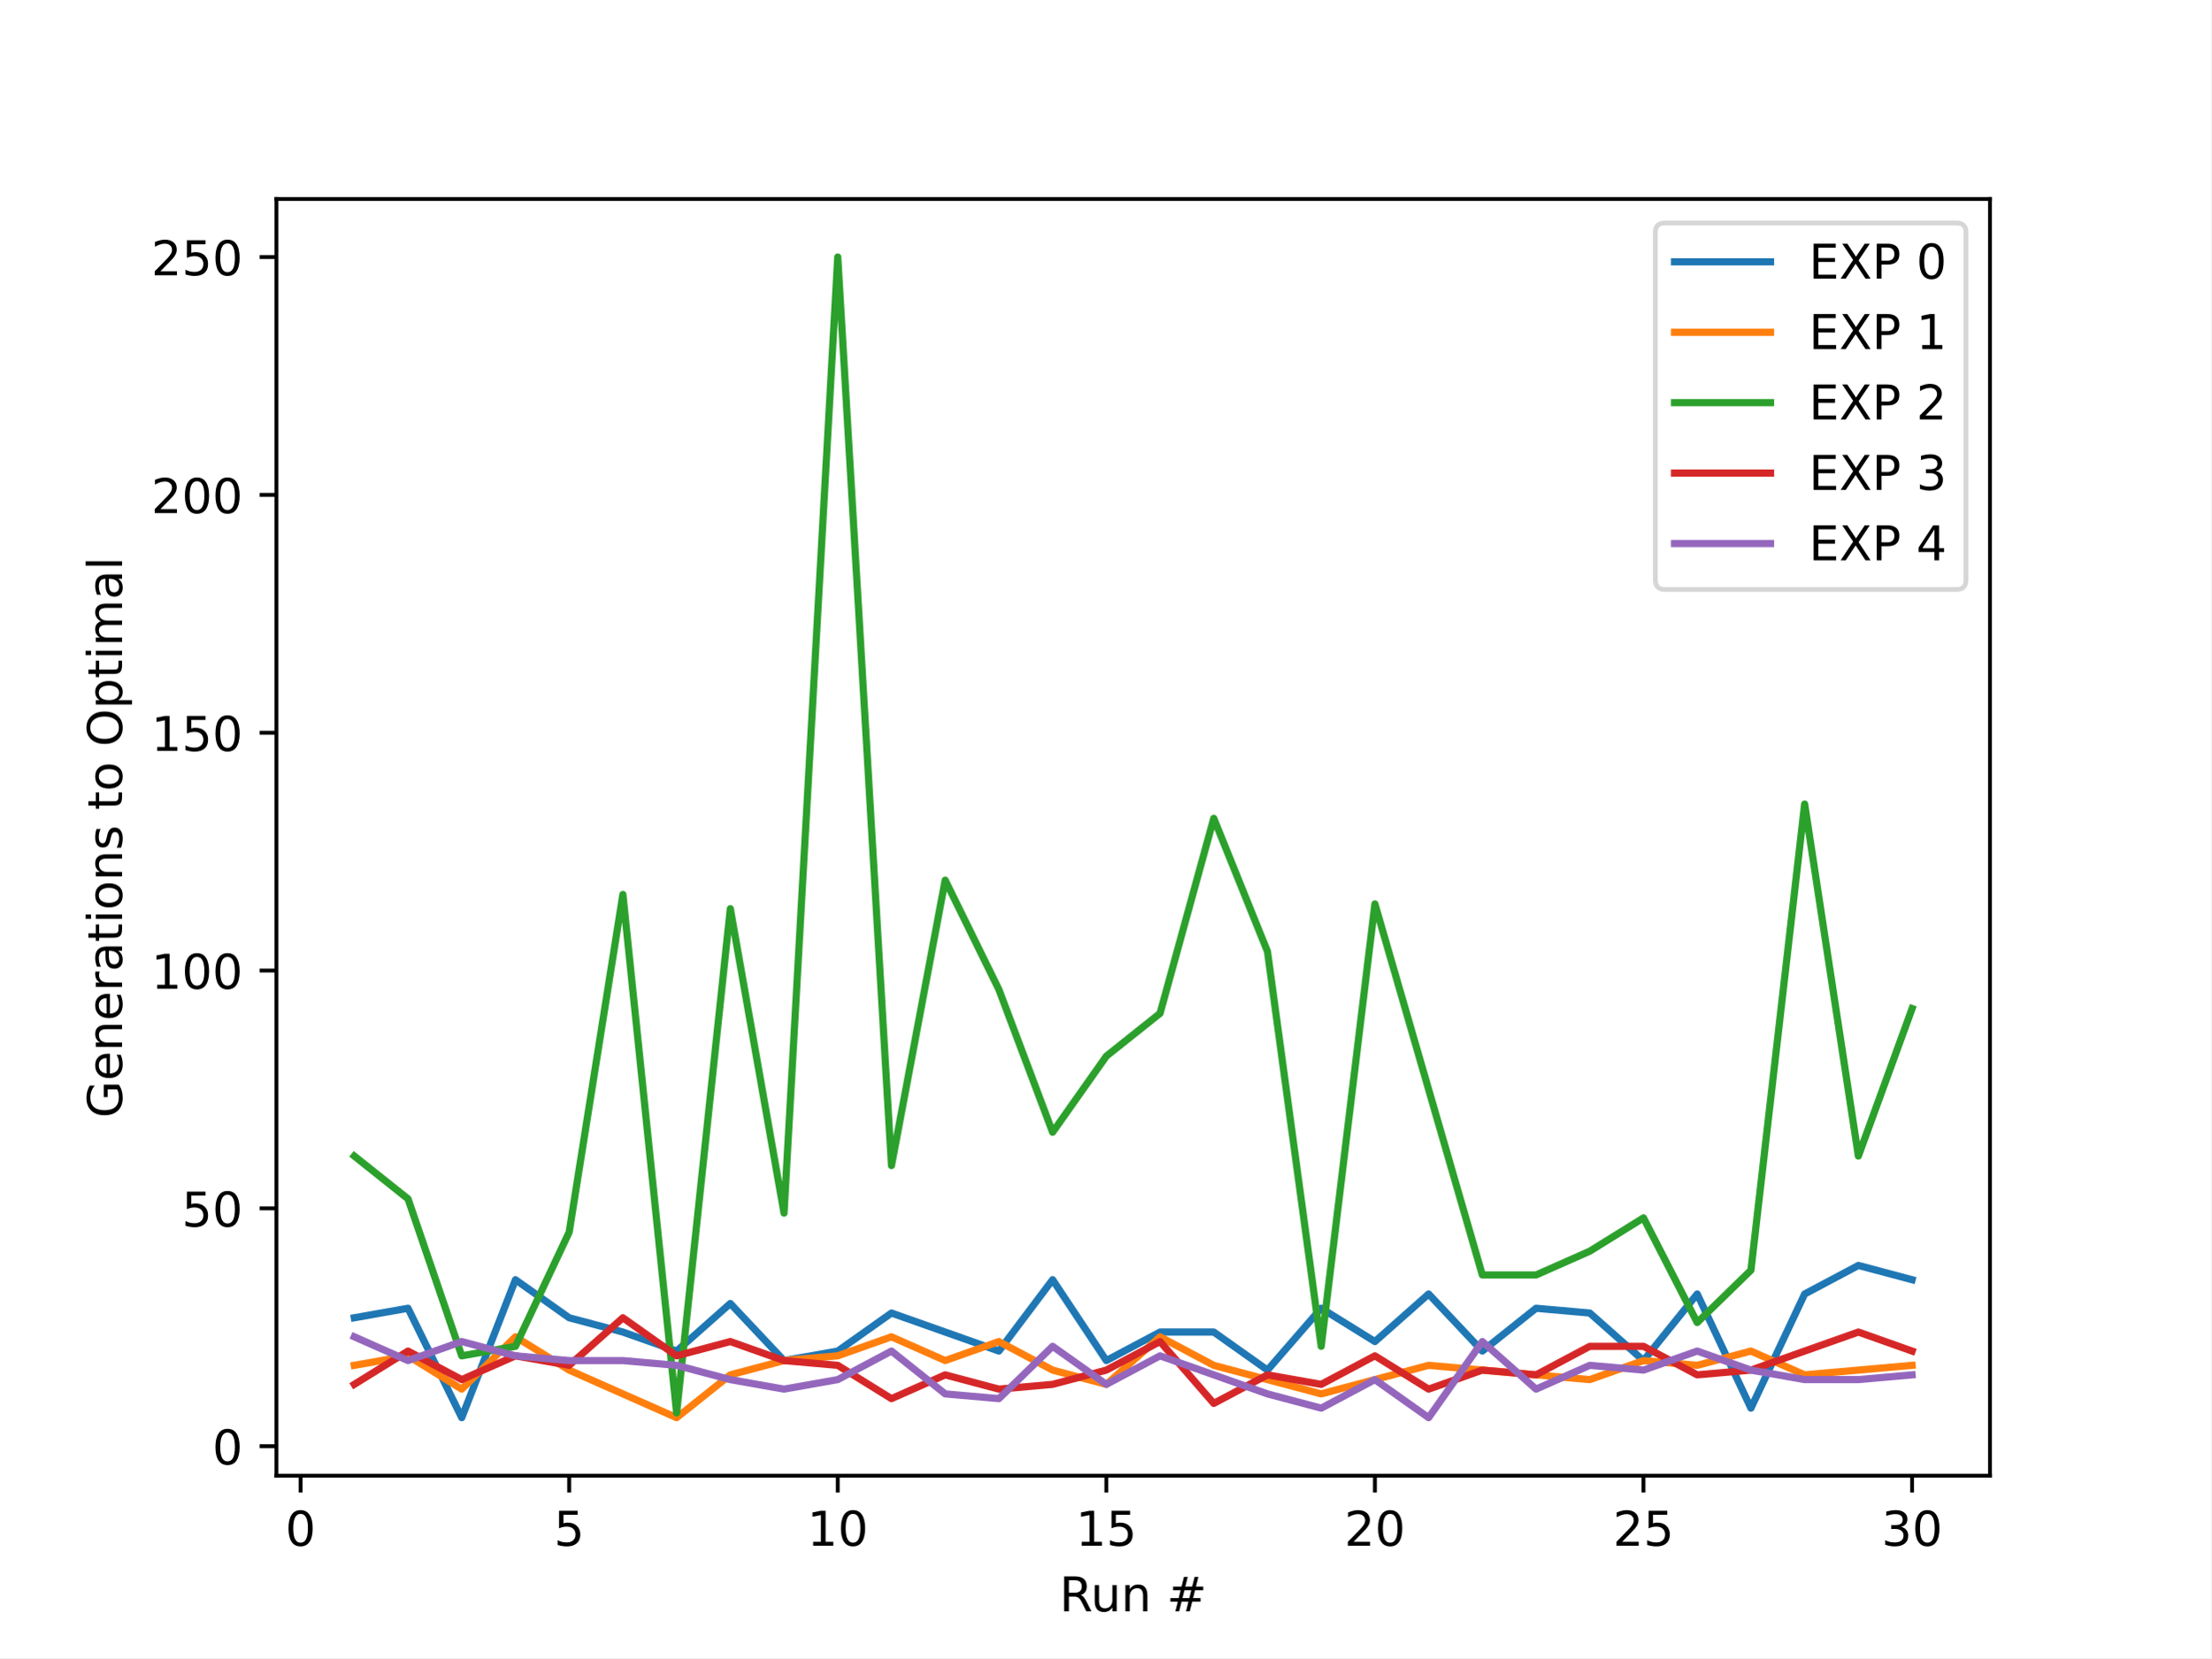
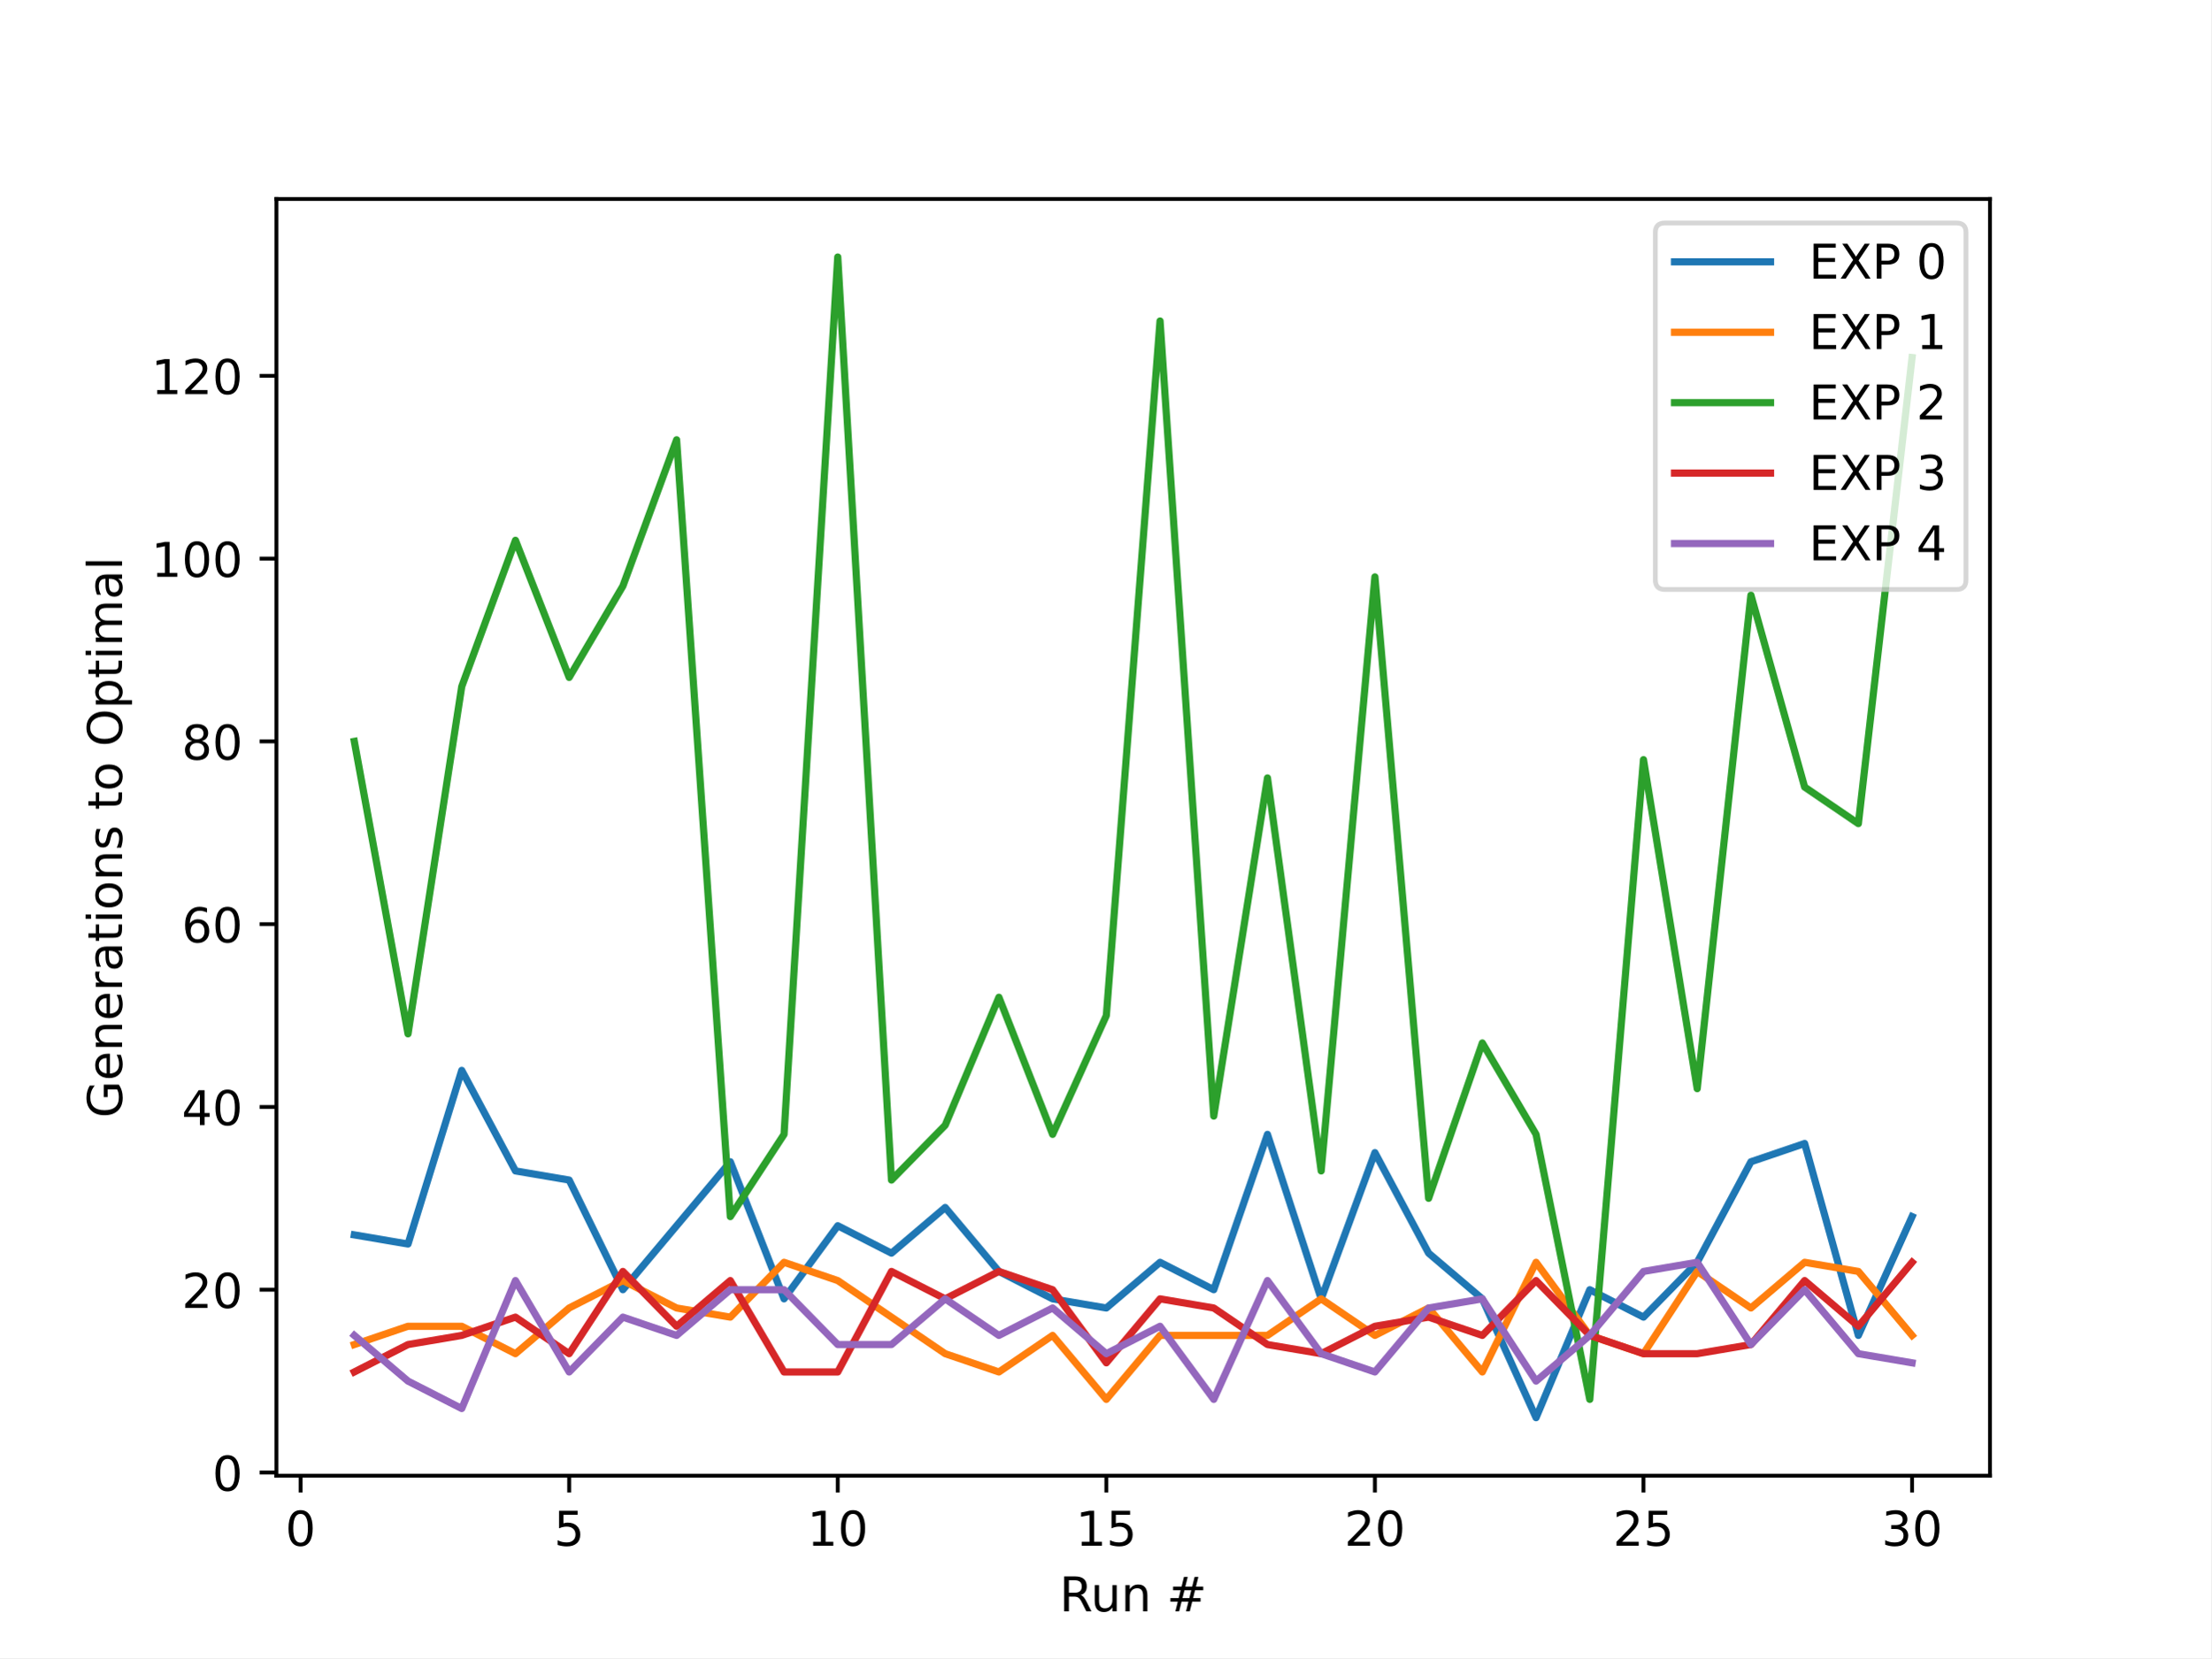
<svg xmlns="http://www.w3.org/2000/svg" xmlns:xlink="http://www.w3.org/1999/xlink" width="460.8pt" height="345.6pt" viewBox="0 0 460.8 345.6" version="1.1">
  <defs>
    <style type="text/css">*{stroke-linejoin: round; stroke-linecap: butt}</style>
  </defs>
  <g id="figure_1">
    <g id="patch_1">
      <path d="M 0 345.6  L 460.8 345.6  L 460.8 0  L 0 0  z " style="fill: #ffffff" />
    </g>
    <g id="axes_1">
      <g id="patch_2">
        <path d="M 57.6 307.584  L 414.72 307.584  L 414.72 41.472  L 57.6 41.472  z " style="fill: #ffffff" />
      </g>
      <g id="matplotlib.axis_1">
        <g id="xtick_1">
          <g id="line2d_1">
            <defs>
-               <path id="m92342234d7" d="M 0 0  L 0 3.5  " style="stroke: #000000; stroke-width: 0.8" />
-             </defs>
-             <g>
-               <use xlink:href="#m92342234d7" x="62.638" y="307.584" style="stroke: #000000; stroke-width: 0.8" />
+               <path id="m30962609a4" d="M 0 0  L 0 3.5  " style="stroke: #000000; stroke-width: 0.8" />
+             </defs>
+             <g>
+               <use xlink:href="#m30962609a4" x="62.638" y="307.584" style="stroke: #000000; stroke-width: 0.8" />
            </g>
          </g>
          <g id="text_1">
            <g transform="translate(59.45649 322.1824) scale(0.1 -0.1)">
              <defs>
                <path id="DejaVuSans-30" d="M 2034 4250  Q 1547 4250 1301 3770  Q 1056 3291 1056 2328  Q 1056 1369 1301 889  Q 1547 409 2034 409  Q 2525 409 2770 889  Q 3016 1369 3016 2328  Q 3016 3291 2770 3770  Q 2525 4250 2034 4250  z M 2034 4750  Q 2819 4750 3233 4129  Q 3647 3509 3647 2328  Q 3647 1150 3233 529  Q 2819 -91 2034 -91  Q 1250 -91 836 529  Q 422 1150 422 2328  Q 422 3509 836 4129  Q 1250 4750 2034 4750  z " transform="scale(0.015625)" />
              </defs>
              <use xlink:href="#DejaVuSans-30" />
            </g>
          </g>
        </g>
        <g id="xtick_2">
          <g id="line2d_2">
            <g>
-               <use xlink:href="#m92342234d7" x="118.613" y="307.584" style="stroke: #000000; stroke-width: 0.8" />
+               <use xlink:href="#m30962609a4" x="118.613" y="307.584" style="stroke: #000000; stroke-width: 0.8" />
            </g>
          </g>
          <g id="text_2">
            <g transform="translate(115.4314 322.1824) scale(0.1 -0.1)">
              <defs>
                <path id="DejaVuSans-35" d="M 691 4666  L 3169 4666  L 3169 4134  L 1269 4134  L 1269 2991  Q 1406 3038 1543 3061  Q 1681 3084 1819 3084  Q 2600 3084 3056 2656  Q 3513 2228 3513 1497  Q 3513 744 3044 326  Q 2575 -91 1722 -91  Q 1428 -91 1123 -41  Q 819 9 494 109  L 494 744  Q 775 591 1075 516  Q 1375 441 1709 441  Q 2250 441 2565 725  Q 2881 1009 2881 1497  Q 2881 1984 2565 2268  Q 2250 2553 1709 2553  Q 1456 2553 1204 2497  Q 953 2441 691 2322  L 691 4666  z " transform="scale(0.015625)" />
              </defs>
              <use xlink:href="#DejaVuSans-35" />
            </g>
          </g>
        </g>
        <g id="xtick_3">
          <g id="line2d_3">
            <g>
-               <use xlink:href="#m92342234d7" x="174.588" y="307.584" style="stroke: #000000; stroke-width: 0.8" />
+               <use xlink:href="#m30962609a4" x="174.588" y="307.584" style="stroke: #000000; stroke-width: 0.8" />
            </g>
          </g>
          <g id="text_3">
            <g transform="translate(168.2251 322.1824) scale(0.1 -0.1)">
              <defs>
                <path id="DejaVuSans-31" d="M 794 531  L 1825 531  L 1825 4091  L 703 3866  L 703 4441  L 1819 4666  L 2450 4666  L 2450 531  L 3481 531  L 3481 0  L 794 0  L 794 531  z " transform="scale(0.015625)" />
              </defs>
              <use xlink:href="#DejaVuSans-31" />
              <use xlink:href="#DejaVuSans-30" x="63.623" />
            </g>
          </g>
        </g>
        <g id="xtick_4">
          <g id="line2d_4">
            <g>
-               <use xlink:href="#m92342234d7" x="230.563" y="307.584" style="stroke: #000000; stroke-width: 0.8" />
+               <use xlink:href="#m30962609a4" x="230.563" y="307.584" style="stroke: #000000; stroke-width: 0.8" />
            </g>
          </g>
          <g id="text_4">
            <g transform="translate(224.2 322.1824) scale(0.1 -0.1)">
              <use xlink:href="#DejaVuSans-31" />
              <use xlink:href="#DejaVuSans-35" x="63.623" />
            </g>
          </g>
        </g>
        <g id="xtick_5">
          <g id="line2d_5">
            <g>
-               <use xlink:href="#m92342234d7" x="286.537" y="307.584" style="stroke: #000000; stroke-width: 0.8" />
+               <use xlink:href="#m30962609a4" x="286.537" y="307.584" style="stroke: #000000; stroke-width: 0.8" />
            </g>
          </g>
          <g id="text_5">
            <g transform="translate(280.1749 322.1824) scale(0.1 -0.1)">
              <defs>
                <path id="DejaVuSans-32" d="M 1228 531  L 3431 531  L 3431 0  L 469 0  L 469 531  Q 828 903 1448 1529  Q 2069 2156 2228 2338  Q 2531 2678 2651 2914  Q 2772 3150 2772 3378  Q 2772 3750 2511 3984  Q 2250 4219 1831 4219  Q 1534 4219 1204 4116  Q 875 4013 500 3803  L 500 4441  Q 881 4594 1212 4672  Q 1544 4750 1819 4750  Q 2544 4750 2975 4387  Q 3406 4025 3406 3419  Q 3406 3131 3298 2873  Q 3191 2616 2906 2266  Q 2828 2175 2409 1742  Q 1991 1309 1228 531  z " transform="scale(0.015625)" />
              </defs>
              <use xlink:href="#DejaVuSans-32" />
              <use xlink:href="#DejaVuSans-30" x="63.623" />
            </g>
          </g>
        </g>
        <g id="xtick_6">
          <g id="line2d_6">
            <g>
-               <use xlink:href="#m92342234d7" x="342.512" y="307.584" style="stroke: #000000; stroke-width: 0.8" />
+               <use xlink:href="#m30962609a4" x="342.512" y="307.584" style="stroke: #000000; stroke-width: 0.8" />
            </g>
          </g>
          <g id="text_6">
            <g transform="translate(336.1499 322.1824) scale(0.1 -0.1)">
              <use xlink:href="#DejaVuSans-32" />
              <use xlink:href="#DejaVuSans-35" x="63.623" />
            </g>
          </g>
        </g>
        <g id="xtick_7">
          <g id="line2d_7">
            <g>
-               <use xlink:href="#m92342234d7" x="398.487" y="307.584" style="stroke: #000000; stroke-width: 0.8" />
+               <use xlink:href="#m30962609a4" x="398.487" y="307.584" style="stroke: #000000; stroke-width: 0.8" />
            </g>
          </g>
          <g id="text_7">
            <g transform="translate(392.1248 322.1824) scale(0.1 -0.1)">
              <defs>
                <path id="DejaVuSans-33" d="M 2597 2516  Q 3050 2419 3304 2112  Q 3559 1806 3559 1356  Q 3559 666 3084 287  Q 2609 -91 1734 -91  Q 1441 -91 1130 -33  Q 819 25 488 141  L 488 750  Q 750 597 1062 519  Q 1375 441 1716 441  Q 2309 441 2620 675  Q 2931 909 2931 1356  Q 2931 1769 2642 2001  Q 2353 2234 1838 2234  L 1294 2234  L 1294 2753  L 1863 2753  Q 2328 2753 2575 2939  Q 2822 3125 2822 3475  Q 2822 3834 2567 4026  Q 2313 4219 1838 4219  Q 1578 4219 1281 4162  Q 984 4106 628 3988  L 628 4550  Q 988 4650 1302 4700  Q 1616 4750 1894 4750  Q 2613 4750 3031 4423  Q 3450 4097 3450 3541  Q 3450 3153 3228 2886  Q 3006 2619 2597 2516  z " transform="scale(0.015625)" />
              </defs>
              <use xlink:href="#DejaVuSans-33" />
              <use xlink:href="#DejaVuSans-30" x="63.623" />
            </g>
          </g>
        </g>
        <g id="text_8">
          <g transform="translate(220.7944 335.8606) scale(0.1 -0.1)">
            <defs>
              <path id="DejaVuSans-52" d="M 2841 2188  Q 3044 2119 3236 1894  Q 3428 1669 3622 1275  L 4263 0  L 3584 0  L 2988 1197  Q 2756 1666 2539 1819  Q 2322 1972 1947 1972  L 1259 1972  L 1259 0  L 628 0  L 628 4666  L 2053 4666  Q 2853 4666 3247 4331  Q 3641 3997 3641 3322  Q 3641 2881 3436 2590  Q 3231 2300 2841 2188  z M 1259 4147  L 1259 2491  L 2053 2491  Q 2509 2491 2742 2702  Q 2975 2913 2975 3322  Q 2975 3731 2742 3939  Q 2509 4147 2053 4147  L 1259 4147  z " transform="scale(0.015625)" />
              <path id="DejaVuSans-75" d="M 544 1381  L 544 3500  L 1119 3500  L 1119 1403  Q 1119 906 1312 657  Q 1506 409 1894 409  Q 2359 409 2629 706  Q 2900 1003 2900 1516  L 2900 3500  L 3475 3500  L 3475 0  L 2900 0  L 2900 538  Q 2691 219 2414 64  Q 2138 -91 1772 -91  Q 1169 -91 856 284  Q 544 659 544 1381  z M 1991 3584  L 1991 3584  z " transform="scale(0.015625)" />
              <path id="DejaVuSans-6e" d="M 3513 2113  L 3513 0  L 2938 0  L 2938 2094  Q 2938 2591 2744 2837  Q 2550 3084 2163 3084  Q 1697 3084 1428 2787  Q 1159 2491 1159 1978  L 1159 0  L 581 0  L 581 3500  L 1159 3500  L 1159 2956  Q 1366 3272 1645 3428  Q 1925 3584 2291 3584  Q 2894 3584 3203 3211  Q 3513 2838 3513 2113  z " transform="scale(0.015625)" />
              <path id="DejaVuSans-20" transform="scale(0.015625)" />
              <path id="DejaVuSans-23" d="M 3272 2816  L 2363 2816  L 2100 1772  L 3016 1772  L 3272 2816  z M 2803 4594  L 2478 3297  L 3391 3297  L 3719 4594  L 4219 4594  L 3897 3297  L 4872 3297  L 4872 2816  L 3775 2816  L 3519 1772  L 4513 1772  L 4513 1294  L 3397 1294  L 3072 0  L 2572 0  L 2894 1294  L 1978 1294  L 1656 0  L 1153 0  L 1478 1294  L 494 1294  L 494 1772  L 1594 1772  L 1856 2816  L 850 2816  L 850 3297  L 1978 3297  L 2297 4594  L 2803 4594  z " transform="scale(0.015625)" />
            </defs>
            <use xlink:href="#DejaVuSans-52" />
            <use xlink:href="#DejaVuSans-75" x="64.982" />
            <use xlink:href="#DejaVuSans-6e" x="128.361" />
            <use xlink:href="#DejaVuSans-20" x="191.74" />
            <use xlink:href="#DejaVuSans-23" x="223.527" />
          </g>
        </g>
      </g>
      <g id="matplotlib.axis_2">
        <g id="ytick_1">
          <g id="line2d_8">
            <defs>
-               <path id="md9c01d0fdd" d="M 0 0  L -3.5 0  " style="stroke: #000000; stroke-width: 0.8" />
-             </defs>
-             <g>
-               <use xlink:href="#md9c01d0fdd" x="57.6" y="301.437" style="stroke: #000000; stroke-width: 0.8" />
+               <path id="m0de04f01f6" d="M 0 0  L -3.5 0  " style="stroke: #000000; stroke-width: 0.8" />
+             </defs>
+             <g>
+               <use xlink:href="#m0de04f01f6" x="57.6" y="306.917" style="stroke: #000000; stroke-width: 0.8" />
            </g>
          </g>
          <g id="text_9">
-             <g transform="translate(44.2375 305.2361) scale(0.1 -0.1)">
+             <g transform="translate(44.2375 310.7165) scale(0.1 -0.1)">
              <use xlink:href="#DejaVuSans-30" />
            </g>
          </g>
        </g>
        <g id="ytick_2">
          <g id="line2d_9">
            <g>
-               <use xlink:href="#md9c01d0fdd" x="57.6" y="251.863" style="stroke: #000000; stroke-width: 0.8" />
+               <use xlink:href="#m0de04f01f6" x="57.6" y="268.82" style="stroke: #000000; stroke-width: 0.8" />
            </g>
          </g>
          <g id="text_10">
-             <g transform="translate(37.875 255.6623) scale(0.1 -0.1)">
-               <use xlink:href="#DejaVuSans-35" />
+             <g transform="translate(37.875 272.6189) scale(0.1 -0.1)">
+               <use xlink:href="#DejaVuSans-32" />
              <use xlink:href="#DejaVuSans-30" x="63.623" />
            </g>
          </g>
        </g>
        <g id="ytick_3">
          <g id="line2d_10">
            <g>
-               <use xlink:href="#md9c01d0fdd" x="57.6" y="202.289" style="stroke: #000000; stroke-width: 0.8" />
+               <use xlink:href="#m0de04f01f6" x="57.6" y="230.722" style="stroke: #000000; stroke-width: 0.8" />
            </g>
          </g>
          <g id="text_11">
-             <g transform="translate(31.5125 206.0885) scale(0.1 -0.1)">
-               <use xlink:href="#DejaVuSans-31" />
-               <use xlink:href="#DejaVuSans-30" x="63.623" />
-               <use xlink:href="#DejaVuSans-30" x="127.246" />
+             <g transform="translate(37.875 234.5212) scale(0.1 -0.1)">
+               <defs>
+                 <path id="DejaVuSans-34" d="M 2419 4116  L 825 1625  L 2419 1625  L 2419 4116  z M 2253 4666  L 3047 4666  L 3047 1625  L 3713 1625  L 3713 1100  L 3047 1100  L 3047 0  L 2419 0  L 2419 1100  L 313 1100  L 313 1709  L 2253 4666  z " transform="scale(0.015625)" />
+               </defs>
+               <use xlink:href="#DejaVuSans-34" />
+               <use xlink:href="#DejaVuSans-30" x="63.623" />
            </g>
          </g>
        </g>
        <g id="ytick_4">
          <g id="line2d_11">
            <g>
-               <use xlink:href="#md9c01d0fdd" x="57.6" y="152.716" style="stroke: #000000; stroke-width: 0.8" />
+               <use xlink:href="#m0de04f01f6" x="57.6" y="192.624" style="stroke: #000000; stroke-width: 0.8" />
            </g>
          </g>
          <g id="text_12">
-             <g transform="translate(31.5125 156.5148) scale(0.1 -0.1)">
-               <use xlink:href="#DejaVuSans-31" />
-               <use xlink:href="#DejaVuSans-35" x="63.623" />
-               <use xlink:href="#DejaVuSans-30" x="127.246" />
+             <g transform="translate(37.875 196.4236) scale(0.1 -0.1)">
+               <defs>
+                 <path id="DejaVuSans-36" d="M 2113 2584  Q 1688 2584 1439 2293  Q 1191 2003 1191 1497  Q 1191 994 1439 701  Q 1688 409 2113 409  Q 2538 409 2786 701  Q 3034 994 3034 1497  Q 3034 2003 2786 2293  Q 2538 2584 2113 2584  z M 3366 4563  L 3366 3988  Q 3128 4100 2886 4159  Q 2644 4219 2406 4219  Q 1781 4219 1451 3797  Q 1122 3375 1075 2522  Q 1259 2794 1537 2939  Q 1816 3084 2150 3084  Q 2853 3084 3261 2657  Q 3669 2231 3669 1497  Q 3669 778 3244 343  Q 2819 -91 2113 -91  Q 1303 -91 875 529  Q 447 1150 447 2328  Q 447 3434 972 4092  Q 1497 4750 2381 4750  Q 2619 4750 2861 4703  Q 3103 4656 3366 4563  z " transform="scale(0.015625)" />
+               </defs>
+               <use xlink:href="#DejaVuSans-36" />
+               <use xlink:href="#DejaVuSans-30" x="63.623" />
            </g>
          </g>
        </g>
        <g id="ytick_5">
          <g id="line2d_12">
            <g>
-               <use xlink:href="#md9c01d0fdd" x="57.6" y="103.142" style="stroke: #000000; stroke-width: 0.8" />
+               <use xlink:href="#m0de04f01f6" x="57.6" y="154.527" style="stroke: #000000; stroke-width: 0.8" />
            </g>
          </g>
          <g id="text_13">
-             <g transform="translate(31.5125 106.941) scale(0.1 -0.1)">
-               <use xlink:href="#DejaVuSans-32" />
-               <use xlink:href="#DejaVuSans-30" x="63.623" />
-               <use xlink:href="#DejaVuSans-30" x="127.246" />
+             <g transform="translate(37.875 158.326) scale(0.1 -0.1)">
+               <defs>
+                 <path id="DejaVuSans-38" d="M 2034 2216  Q 1584 2216 1326 1975  Q 1069 1734 1069 1313  Q 1069 891 1326 650  Q 1584 409 2034 409  Q 2484 409 2743 651  Q 3003 894 3003 1313  Q 3003 1734 2745 1975  Q 2488 2216 2034 2216  z M 1403 2484  Q 997 2584 770 2862  Q 544 3141 544 3541  Q 544 4100 942 4425  Q 1341 4750 2034 4750  Q 2731 4750 3128 4425  Q 3525 4100 3525 3541  Q 3525 3141 3298 2862  Q 3072 2584 2669 2484  Q 3125 2378 3379 2068  Q 3634 1759 3634 1313  Q 3634 634 3220 271  Q 2806 -91 2034 -91  Q 1263 -91 848 271  Q 434 634 434 1313  Q 434 1759 690 2068  Q 947 2378 1403 2484  z M 1172 3481  Q 1172 3119 1398 2916  Q 1625 2713 2034 2713  Q 2441 2713 2670 2916  Q 2900 3119 2900 3481  Q 2900 3844 2670 4047  Q 2441 4250 2034 4250  Q 1625 4250 1398 4047  Q 1172 3844 1172 3481  z " transform="scale(0.015625)" />
+               </defs>
+               <use xlink:href="#DejaVuSans-38" />
+               <use xlink:href="#DejaVuSans-30" x="63.623" />
            </g>
          </g>
        </g>
        <g id="ytick_6">
          <g id="line2d_13">
            <g>
-               <use xlink:href="#md9c01d0fdd" x="57.6" y="53.568" style="stroke: #000000; stroke-width: 0.8" />
+               <use xlink:href="#m0de04f01f6" x="57.6" y="116.429" style="stroke: #000000; stroke-width: 0.8" />
            </g>
          </g>
          <g id="text_14">
-             <g transform="translate(31.5125 57.36722) scale(0.1 -0.1)">
-               <use xlink:href="#DejaVuSans-32" />
-               <use xlink:href="#DejaVuSans-35" x="63.623" />
+             <g transform="translate(31.5125 120.2283) scale(0.1 -0.1)">
+               <use xlink:href="#DejaVuSans-31" />
+               <use xlink:href="#DejaVuSans-30" x="63.623" />
              <use xlink:href="#DejaVuSans-30" x="127.246" />
            </g>
          </g>
        </g>
-         <g id="text_15">
+         <g id="ytick_7">
+           <g id="line2d_14">
+             <g>
+               <use xlink:href="#m0de04f01f6" x="57.6" y="78.331" style="stroke: #000000; stroke-width: 0.8" />
+             </g>
+           </g>
+           <g id="text_15">
+             <g transform="translate(31.5125 82.13068) scale(0.1 -0.1)">
+               <use xlink:href="#DejaVuSans-31" />
+               <use xlink:href="#DejaVuSans-32" x="63.623" />
+               <use xlink:href="#DejaVuSans-30" x="127.246" />
+             </g>
+           </g>
+         </g>
+         <g id="text_16">
          <g transform="translate(25.43281 233.0061) rotate(-90) scale(0.1 -0.1)">
            <defs>
              <path id="DejaVuSans-47" d="M 3809 666  L 3809 1919  L 2778 1919  L 2778 2438  L 4434 2438  L 4434 434  Q 4069 175 3628 42  Q 3188 -91 2688 -91  Q 1594 -91 976 548  Q 359 1188 359 2328  Q 359 3472 976 4111  Q 1594 4750 2688 4750  Q 3144 4750 3555 4637  Q 3966 4525 4313 4306  L 4313 3634  Q 3963 3931 3569 4081  Q 3175 4231 2741 4231  Q 1884 4231 1454 3753  Q 1025 3275 1025 2328  Q 1025 1384 1454 906  Q 1884 428 2741 428  Q 3075 428 3337 486  Q 3600 544 3809 666  z " transform="scale(0.015625)" />
              <path id="DejaVuSans-65" d="M 3597 1894  L 3597 1613  L 953 1613  Q 991 1019 1311 708  Q 1631 397 2203 397  Q 2534 397 2845 478  Q 3156 559 3463 722  L 3463 178  Q 3153 47 2828 -22  Q 2503 -91 2169 -91  Q 1331 -91 842 396  Q 353 884 353 1716  Q 353 2575 817 3079  Q 1281 3584 2069 3584  Q 2775 3584 3186 3129  Q 3597 2675 3597 1894  z M 3022 2063  Q 3016 2534 2758 2815  Q 2500 3097 2075 3097  Q 1594 3097 1305 2825  Q 1016 2553 972 2059  L 3022 2063  z " transform="scale(0.015625)" />
              <path id="DejaVuSans-72" d="M 2631 2963  Q 2534 3019 2420 3045  Q 2306 3072 2169 3072  Q 1681 3072 1420 2755  Q 1159 2438 1159 1844  L 1159 0  L 581 0  L 581 3500  L 1159 3500  L 1159 2956  Q 1341 3275 1631 3429  Q 1922 3584 2338 3584  Q 2397 3584 2469 3576  Q 2541 3569 2628 3553  L 2631 2963  z " transform="scale(0.015625)" />
              <path id="DejaVuSans-61" d="M 2194 1759  Q 1497 1759 1228 1600  Q 959 1441 959 1056  Q 959 750 1161 570  Q 1363 391 1709 391  Q 2188 391 2477 730  Q 2766 1069 2766 1631  L 2766 1759  L 2194 1759  z M 3341 1997  L 3341 0  L 2766 0  L 2766 531  Q 2569 213 2275 61  Q 1981 -91 1556 -91  Q 1019 -91 701 211  Q 384 513 384 1019  Q 384 1609 779 1909  Q 1175 2209 1959 2209  L 2766 2209  L 2766 2266  Q 2766 2663 2505 2880  Q 2244 3097 1772 3097  Q 1472 3097 1187 3025  Q 903 2953 641 2809  L 641 3341  Q 956 3463 1253 3523  Q 1550 3584 1831 3584  Q 2591 3584 2966 3190  Q 3341 2797 3341 1997  z " transform="scale(0.015625)" />
              <path id="DejaVuSans-74" d="M 1172 4494  L 1172 3500  L 2356 3500  L 2356 3053  L 1172 3053  L 1172 1153  Q 1172 725 1289 603  Q 1406 481 1766 481  L 2356 481  L 2356 0  L 1766 0  Q 1100 0 847 248  Q 594 497 594 1153  L 594 3053  L 172 3053  L 172 3500  L 594 3500  L 594 4494  L 1172 4494  z " transform="scale(0.015625)" />
              <path id="DejaVuSans-69" d="M 603 3500  L 1178 3500  L 1178 0  L 603 0  L 603 3500  z M 603 4863  L 1178 4863  L 1178 4134  L 603 4134  L 603 4863  z " transform="scale(0.015625)" />
              <path id="DejaVuSans-6f" d="M 1959 3097  Q 1497 3097 1228 2736  Q 959 2375 959 1747  Q 959 1119 1226 758  Q 1494 397 1959 397  Q 2419 397 2687 759  Q 2956 1122 2956 1747  Q 2956 2369 2687 2733  Q 2419 3097 1959 3097  z M 1959 3584  Q 2709 3584 3137 3096  Q 3566 2609 3566 1747  Q 3566 888 3137 398  Q 2709 -91 1959 -91  Q 1206 -91 779 398  Q 353 888 353 1747  Q 353 2609 779 3096  Q 1206 3584 1959 3584  z " transform="scale(0.015625)" />
              <path id="DejaVuSans-73" d="M 2834 3397  L 2834 2853  Q 2591 2978 2328 3040  Q 2066 3103 1784 3103  Q 1356 3103 1142 2972  Q 928 2841 928 2578  Q 928 2378 1081 2264  Q 1234 2150 1697 2047  L 1894 2003  Q 2506 1872 2764 1633  Q 3022 1394 3022 966  Q 3022 478 2636 193  Q 2250 -91 1575 -91  Q 1294 -91 989 -36  Q 684 19 347 128  L 347 722  Q 666 556 975 473  Q 1284 391 1588 391  Q 1994 391 2212 530  Q 2431 669 2431 922  Q 2431 1156 2273 1281  Q 2116 1406 1581 1522  L 1381 1569  Q 847 1681 609 1914  Q 372 2147 372 2553  Q 372 3047 722 3315  Q 1072 3584 1716 3584  Q 2034 3584 2315 3537  Q 2597 3491 2834 3397  z " transform="scale(0.015625)" />
              <path id="DejaVuSans-4f" d="M 2522 4238  Q 1834 4238 1429 3725  Q 1025 3213 1025 2328  Q 1025 1447 1429 934  Q 1834 422 2522 422  Q 3209 422 3611 934  Q 4013 1447 4013 2328  Q 4013 3213 3611 3725  Q 3209 4238 2522 4238  z M 2522 4750  Q 3503 4750 4090 4092  Q 4678 3434 4678 2328  Q 4678 1225 4090 567  Q 3503 -91 2522 -91  Q 1538 -91 948 565  Q 359 1222 359 2328  Q 359 3434 948 4092  Q 1538 4750 2522 4750  z " transform="scale(0.015625)" />
              <path id="DejaVuSans-70" d="M 1159 525  L 1159 -1331  L 581 -1331  L 581 3500  L 1159 3500  L 1159 2969  Q 1341 3281 1617 3432  Q 1894 3584 2278 3584  Q 2916 3584 3314 3078  Q 3713 2572 3713 1747  Q 3713 922 3314 415  Q 2916 -91 2278 -91  Q 1894 -91 1617 61  Q 1341 213 1159 525  z M 3116 1747  Q 3116 2381 2855 2742  Q 2594 3103 2138 3103  Q 1681 3103 1420 2742  Q 1159 2381 1159 1747  Q 1159 1113 1420 752  Q 1681 391 2138 391  Q 2594 391 2855 752  Q 3116 1113 3116 1747  z " transform="scale(0.015625)" />
              <path id="DejaVuSans-6d" d="M 3328 2828  Q 3544 3216 3844 3400  Q 4144 3584 4550 3584  Q 5097 3584 5394 3201  Q 5691 2819 5691 2113  L 5691 0  L 5113 0  L 5113 2094  Q 5113 2597 4934 2840  Q 4756 3084 4391 3084  Q 3944 3084 3684 2787  Q 3425 2491 3425 1978  L 3425 0  L 2847 0  L 2847 2094  Q 2847 2600 2669 2842  Q 2491 3084 2119 3084  Q 1678 3084 1418 2786  Q 1159 2488 1159 1978  L 1159 0  L 581 0  L 581 3500  L 1159 3500  L 1159 2956  Q 1356 3278 1631 3431  Q 1906 3584 2284 3584  Q 2666 3584 2933 3390  Q 3200 3197 3328 2828  z " transform="scale(0.015625)" />
              <path id="DejaVuSans-6c" d="M 603 4863  L 1178 4863  L 1178 0  L 603 0  L 603 4863  z " transform="scale(0.015625)" />
            </defs>
            <use xlink:href="#DejaVuSans-47" />
            <use xlink:href="#DejaVuSans-65" x="77.49" />
            <use xlink:href="#DejaVuSans-6e" x="139.014" />
            <use xlink:href="#DejaVuSans-65" x="202.393" />
            <use xlink:href="#DejaVuSans-72" x="263.916" />
            <use xlink:href="#DejaVuSans-61" x="305.029" />
            <use xlink:href="#DejaVuSans-74" x="366.309" />
            <use xlink:href="#DejaVuSans-69" x="405.518" />
            <use xlink:href="#DejaVuSans-6f" x="433.301" />
            <use xlink:href="#DejaVuSans-6e" x="494.482" />
            <use xlink:href="#DejaVuSans-73" x="557.861" />
            <use xlink:href="#DejaVuSans-20" x="609.961" />
            <use xlink:href="#DejaVuSans-74" x="641.748" />
            <use xlink:href="#DejaVuSans-6f" x="680.957" />
            <use xlink:href="#DejaVuSans-20" x="742.139" />
            <use xlink:href="#DejaVuSans-4f" x="773.926" />
            <use xlink:href="#DejaVuSans-70" x="852.637" />
            <use xlink:href="#DejaVuSans-74" x="916.113" />
            <use xlink:href="#DejaVuSans-69" x="955.322" />
            <use xlink:href="#DejaVuSans-6d" x="983.105" />
            <use xlink:href="#DejaVuSans-61" x="1080.518" />
            <use xlink:href="#DejaVuSans-6c" x="1141.797" />
          </g>
        </g>
      </g>
-       <g id="line2d_14">
-         <path d="M 73.833 274.667  L 85.028 272.684  L 96.223 295.488  L 107.418 266.735  L 118.613 274.667  L 129.808 277.641  L 141.003 281.607  L 152.198 271.693  L 163.393 283.59  L 174.588 281.607  L 185.783 273.676  L 196.978 277.641  L 208.173 281.607  L 219.368 266.735  L 230.563 283.59  L 241.757 277.641  L 252.952 277.641  L 264.147 285.573  L 275.342 272.684  L 286.537 279.624  L 297.732 269.71  L 308.927 281.607  L 320.122 272.684  L 331.317 273.676  L 342.512 283.59  L 353.707 269.71  L 364.902 293.505  L 376.097 269.71  L 387.292 263.761  L 398.487 266.735  " clip-path="url(#pa87e464247)" style="fill: none; stroke: #1f77b4; stroke-width: 1.5; stroke-linecap: square" />
-       </g>
      <g id="line2d_15">
-         <path d="M 73.833 284.582  L 85.028 282.599  L 96.223 289.539  L 107.418 278.633  L 118.613 285.573  L 129.808 290.531  L 141.003 295.488  L 152.198 286.565  L 163.393 283.59  L 174.588 282.599  L 185.783 278.633  L 196.978 283.59  L 208.173 279.624  L 219.368 285.573  L 230.563 288.548  L 241.757 278.633  L 252.952 284.582  L 264.147 287.556  L 275.342 290.531  L 286.537 287.556  L 297.732 284.582  L 308.927 285.573  L 320.122 286.565  L 331.317 287.556  L 342.512 283.59  L 353.707 284.582  L 364.902 281.607  L 376.097 286.565  L 387.292 285.573  L 398.487 284.582  " clip-path="url(#pa87e464247)" style="fill: none; stroke: #ff7f0e; stroke-width: 1.5; stroke-linecap: square" />
+         <path d="M 73.833 257.39  L 85.028 259.295  L 96.223 223.102  L 107.418 244.056  L 118.613 245.961  L 129.808 268.82  L 141.003 255.485  L 152.198 242.151  L 163.393 270.725  L 174.588 255.485  L 185.783 261.2  L 196.978 251.676  L 208.173 265.01  L 219.368 270.725  L 230.563 272.629  L 241.757 263.105  L 252.952 268.82  L 264.147 236.437  L 275.342 270.725  L 286.537 240.246  L 297.732 261.2  L 308.927 270.725  L 320.122 295.488  L 331.317 268.82  L 342.512 274.534  L 353.707 263.105  L 364.902 242.151  L 376.097 238.342  L 387.292 278.344  L 398.487 253.581  " clip-path="url(#p6b2f0db453)" style="fill: none; stroke: #1f77b4; stroke-width: 1.5; stroke-linecap: square" />
      </g>
      <g id="line2d_16">
-         <path d="M 73.833 240.957  L 85.028 249.88  L 96.223 282.599  L 107.418 280.616  L 118.613 256.82  L 129.808 186.426  L 141.003 294.497  L 152.198 189.4  L 163.393 252.855  L 174.588 53.568  L 185.783 242.94  L 196.978 183.451  L 208.173 206.255  L 219.368 235.999  L 230.563 220.136  L 241.757 211.213  L 252.952 170.562  L 264.147 198.323  L 275.342 280.616  L 286.537 188.409  L 297.732 227.076  L 308.927 265.744  L 320.122 265.744  L 331.317 260.786  L 342.512 253.846  L 353.707 275.658  L 364.902 264.752  L 376.097 167.588  L 387.292 240.957  L 398.487 210.221  " clip-path="url(#pa87e464247)" style="fill: none; stroke: #2ca02c; stroke-width: 1.5; stroke-linecap: square" />
+         <path d="M 73.833 280.249  L 85.028 276.439  L 96.223 276.439  L 107.418 282.154  L 118.613 272.629  L 129.808 266.915  L 141.003 272.629  L 152.198 274.534  L 163.393 263.105  L 174.588 266.915  L 185.783 274.534  L 196.978 282.154  L 208.173 285.964  L 219.368 278.344  L 230.563 291.678  L 241.757 278.344  L 252.952 278.344  L 264.147 278.344  L 275.342 270.725  L 286.537 278.344  L 297.732 272.629  L 308.927 285.964  L 320.122 263.105  L 331.317 278.344  L 342.512 282.154  L 353.707 265.01  L 364.902 272.629  L 376.097 263.105  L 387.292 265.01  L 398.487 278.344  " clip-path="url(#p6b2f0db453)" style="fill: none; stroke: #ff7f0e; stroke-width: 1.5; stroke-linecap: square" />
      </g>
      <g id="line2d_17">
-         <path d="M 73.833 288.548  L 85.028 281.607  L 96.223 287.556  L 107.418 282.599  L 118.613 284.582  L 129.808 274.667  L 141.003 282.599  L 152.198 279.624  L 163.393 283.59  L 174.588 284.582  L 185.783 291.522  L 196.978 286.565  L 208.173 289.539  L 219.368 288.548  L 230.563 285.573  L 241.757 279.624  L 252.952 292.514  L 264.147 286.565  L 275.342 288.548  L 286.537 282.599  L 297.732 289.539  L 308.927 285.573  L 320.122 286.565  L 331.317 280.616  L 342.512 280.616  L 353.707 286.565  L 364.902 285.573  L 376.097 281.607  L 387.292 277.641  L 398.487 281.607  " clip-path="url(#pa87e464247)" style="fill: none; stroke: #d62728; stroke-width: 1.5; stroke-linecap: square" />
+         <path d="M 73.833 154.527  L 85.028 215.483  L 96.223 143.097  L 107.418 112.619  L 118.613 141.193  L 129.808 122.144  L 141.003 91.666  L 152.198 253.581  L 163.393 236.437  L 174.588 53.568  L 185.783 245.961  L 196.978 234.532  L 208.173 207.863  L 219.368 236.437  L 230.563 211.673  L 241.757 66.902  L 252.952 232.627  L 264.147 162.146  L 275.342 244.056  L 286.537 120.239  L 297.732 249.771  L 308.927 217.388  L 320.122 236.437  L 331.317 291.678  L 342.512 158.337  L 353.707 226.912  L 364.902 124.049  L 376.097 164.051  L 387.292 171.671  L 398.487 74.522  " clip-path="url(#p6b2f0db453)" style="fill: none; stroke: #2ca02c; stroke-width: 1.5; stroke-linecap: square" />
      </g>
      <g id="line2d_18">
-         <path d="M 73.833 278.633  L 85.028 283.59  L 96.223 279.624  L 107.418 282.599  L 118.613 283.59  L 129.808 283.59  L 141.003 284.582  L 152.198 287.556  L 163.393 289.539  L 174.588 287.556  L 185.783 281.607  L 196.978 290.531  L 208.173 291.522  L 219.368 280.616  L 230.563 288.548  L 241.757 282.599  L 252.952 286.565  L 264.147 290.531  L 275.342 293.505  L 286.537 287.556  L 297.732 295.488  L 308.927 279.624  L 320.122 289.539  L 331.317 284.582  L 342.512 285.573  L 353.707 281.607  L 364.902 285.573  L 376.097 287.556  L 387.292 287.556  L 398.487 286.565  " clip-path="url(#pa87e464247)" style="fill: none; stroke: #9467bd; stroke-width: 1.5; stroke-linecap: square" />
+         <path d="M 73.833 285.964  L 85.028 280.249  L 96.223 278.344  L 107.418 274.534  L 118.613 282.154  L 129.808 265.01  L 141.003 276.439  L 152.198 266.915  L 163.393 285.964  L 174.588 285.964  L 185.783 265.01  L 196.978 270.725  L 208.173 265.01  L 219.368 268.82  L 230.563 284.059  L 241.757 270.725  L 252.952 272.629  L 264.147 280.249  L 275.342 282.154  L 286.537 276.439  L 297.732 274.534  L 308.927 278.344  L 320.122 266.915  L 331.317 278.344  L 342.512 282.154  L 353.707 282.154  L 364.902 280.249  L 376.097 266.915  L 387.292 276.439  L 398.487 263.105  " clip-path="url(#p6b2f0db453)" style="fill: none; stroke: #d62728; stroke-width: 1.5; stroke-linecap: square" />
+       </g>
+       <g id="line2d_19">
+         <path d="M 73.833 278.344  L 85.028 287.868  L 96.223 293.583  L 107.418 266.915  L 118.613 285.964  L 129.808 274.534  L 141.003 278.344  L 152.198 268.82  L 163.393 268.82  L 174.588 280.249  L 185.783 280.249  L 196.978 270.725  L 208.173 278.344  L 219.368 272.629  L 230.563 282.154  L 241.757 276.439  L 252.952 291.678  L 264.147 266.915  L 275.342 282.154  L 286.537 285.964  L 297.732 272.629  L 308.927 270.725  L 320.122 287.868  L 331.317 278.344  L 342.512 265.01  L 353.707 263.105  L 364.902 280.249  L 376.097 268.82  L 387.292 282.154  L 398.487 284.059  " clip-path="url(#p6b2f0db453)" style="fill: none; stroke: #9467bd; stroke-width: 1.5; stroke-linecap: square" />
      </g>
      <g id="patch_3">
        <path d="M 57.6 307.584  L 57.6 41.472  " style="fill: none; stroke: #000000; stroke-width: 0.8; stroke-linejoin: miter; stroke-linecap: square" />
      </g>
      <g id="patch_4">
        <path d="M 414.72 307.584  L 414.72 41.472  " style="fill: none; stroke: #000000; stroke-width: 0.8; stroke-linejoin: miter; stroke-linecap: square" />
      </g>
      <g id="patch_5">
        <path d="M 57.6 307.584  L 414.72 307.584  " style="fill: none; stroke: #000000; stroke-width: 0.8; stroke-linejoin: miter; stroke-linecap: square" />
      </g>
      <g id="patch_6">
        <path d="M 57.6 41.472  L 414.72 41.472  " style="fill: none; stroke: #000000; stroke-width: 0.8; stroke-linejoin: miter; stroke-linecap: square" />
      </g>
      <g id="legend_1">
        <g id="patch_7">
          <path d="M 346.981 122.863  L 407.72 122.863  Q 409.72 122.863 409.72 120.863  L 409.72 48.472  Q 409.72 46.472 407.72 46.472  L 346.981 46.472  Q 344.981 46.472 344.981 48.472  L 344.981 120.863  Q 344.981 122.863 346.981 122.863  z " style="fill: #ffffff; opacity: 0.8; stroke: #cccccc; stroke-linejoin: miter" />
        </g>
-         <g id="line2d_19">
+         <g id="line2d_20">
          <path d="M 348.981 54.57  L 358.981 54.57  L 368.981 54.57  " style="fill: none; stroke: #1f77b4; stroke-width: 1.5; stroke-linecap: square" />
        </g>
-         <g id="text_16">
+         <g id="text_17">
          <g transform="translate(376.9809 58.07044) scale(0.1 -0.1)">
            <defs>
              <path id="DejaVuSans-45" d="M 628 4666  L 3578 4666  L 3578 4134  L 1259 4134  L 1259 2753  L 3481 2753  L 3481 2222  L 1259 2222  L 1259 531  L 3634 531  L 3634 0  L 628 0  L 628 4666  z " transform="scale(0.015625)" />
              <path id="DejaVuSans-58" d="M 403 4666  L 1081 4666  L 2241 2931  L 3406 4666  L 4084 4666  L 2584 2425  L 4184 0  L 3506 0  L 2194 1984  L 872 0  L 191 0  L 1856 2491  L 403 4666  z " transform="scale(0.015625)" />
              <path id="DejaVuSans-50" d="M 1259 4147  L 1259 2394  L 2053 2394  Q 2494 2394 2734 2622  Q 2975 2850 2975 3272  Q 2975 3691 2734 3919  Q 2494 4147 2053 4147  L 1259 4147  z M 628 4666  L 2053 4666  Q 2838 4666 3239 4311  Q 3641 3956 3641 3272  Q 3641 2581 3239 2228  Q 2838 1875 2053 1875  L 1259 1875  L 1259 0  L 628 0  L 628 4666  z " transform="scale(0.015625)" />
            </defs>
            <use xlink:href="#DejaVuSans-45" />
            <use xlink:href="#DejaVuSans-58" x="63.184" />
            <use xlink:href="#DejaVuSans-50" x="131.689" />
            <use xlink:href="#DejaVuSans-20" x="191.992" />
            <use xlink:href="#DejaVuSans-30" x="223.779" />
          </g>
        </g>
-         <g id="line2d_20">
+         <g id="line2d_21">
          <path d="M 348.981 69.249  L 358.981 69.249  L 368.981 69.249  " style="fill: none; stroke: #ff7f0e; stroke-width: 1.5; stroke-linecap: square" />
        </g>
-         <g id="text_17">
+         <g id="text_18">
          <g transform="translate(376.9809 72.74856) scale(0.1 -0.1)">
            <use xlink:href="#DejaVuSans-45" />
            <use xlink:href="#DejaVuSans-58" x="63.184" />
            <use xlink:href="#DejaVuSans-50" x="131.689" />
            <use xlink:href="#DejaVuSans-20" x="191.992" />
            <use xlink:href="#DejaVuSans-31" x="223.779" />
          </g>
        </g>
-         <g id="line2d_21">
+         <g id="line2d_22">
          <path d="M 348.981 83.927  L 358.981 83.927  L 368.981 83.927  " style="fill: none; stroke: #2ca02c; stroke-width: 1.5; stroke-linecap: square" />
        </g>
-         <g id="text_18">
+         <g id="text_19">
          <g transform="translate(376.9809 87.42669) scale(0.1 -0.1)">
            <use xlink:href="#DejaVuSans-45" />
            <use xlink:href="#DejaVuSans-58" x="63.184" />
            <use xlink:href="#DejaVuSans-50" x="131.689" />
            <use xlink:href="#DejaVuSans-20" x="191.992" />
            <use xlink:href="#DejaVuSans-32" x="223.779" />
          </g>
        </g>
-         <g id="line2d_22">
+         <g id="line2d_23">
          <path d="M 348.981 98.605  L 358.981 98.605  L 368.981 98.605  " style="fill: none; stroke: #d62728; stroke-width: 1.5; stroke-linecap: square" />
        </g>
-         <g id="text_19">
+         <g id="text_20">
          <g transform="translate(376.9809 102.1048) scale(0.1 -0.1)">
            <use xlink:href="#DejaVuSans-45" />
            <use xlink:href="#DejaVuSans-58" x="63.184" />
            <use xlink:href="#DejaVuSans-50" x="131.689" />
            <use xlink:href="#DejaVuSans-20" x="191.992" />
            <use xlink:href="#DejaVuSans-33" x="223.779" />
          </g>
        </g>
-         <g id="line2d_23">
+         <g id="line2d_24">
          <path d="M 348.981 113.283  L 358.981 113.283  L 368.981 113.283  " style="fill: none; stroke: #9467bd; stroke-width: 1.5; stroke-linecap: square" />
        </g>
-         <g id="text_20">
+         <g id="text_21">
          <g transform="translate(376.9809 116.7829) scale(0.1 -0.1)">
-             <defs>
-               <path id="DejaVuSans-34" d="M 2419 4116  L 825 1625  L 2419 1625  L 2419 4116  z M 2253 4666  L 3047 4666  L 3047 1625  L 3713 1625  L 3713 1100  L 3047 1100  L 3047 0  L 2419 0  L 2419 1100  L 313 1100  L 313 1709  L 2253 4666  z " transform="scale(0.015625)" />
-             </defs>
            <use xlink:href="#DejaVuSans-45" />
            <use xlink:href="#DejaVuSans-58" x="63.184" />
            <use xlink:href="#DejaVuSans-50" x="131.689" />
            <use xlink:href="#DejaVuSans-20" x="191.992" />
            <use xlink:href="#DejaVuSans-34" x="223.779" />
          </g>
        </g>
      </g>
    </g>
  </g>
  <defs>
-     <clipPath id="pa87e464247">
+     <clipPath id="p6b2f0db453">
      <rect x="57.6" y="41.472" width="357.12" height="266.112" />
    </clipPath>
  </defs>
</svg>
